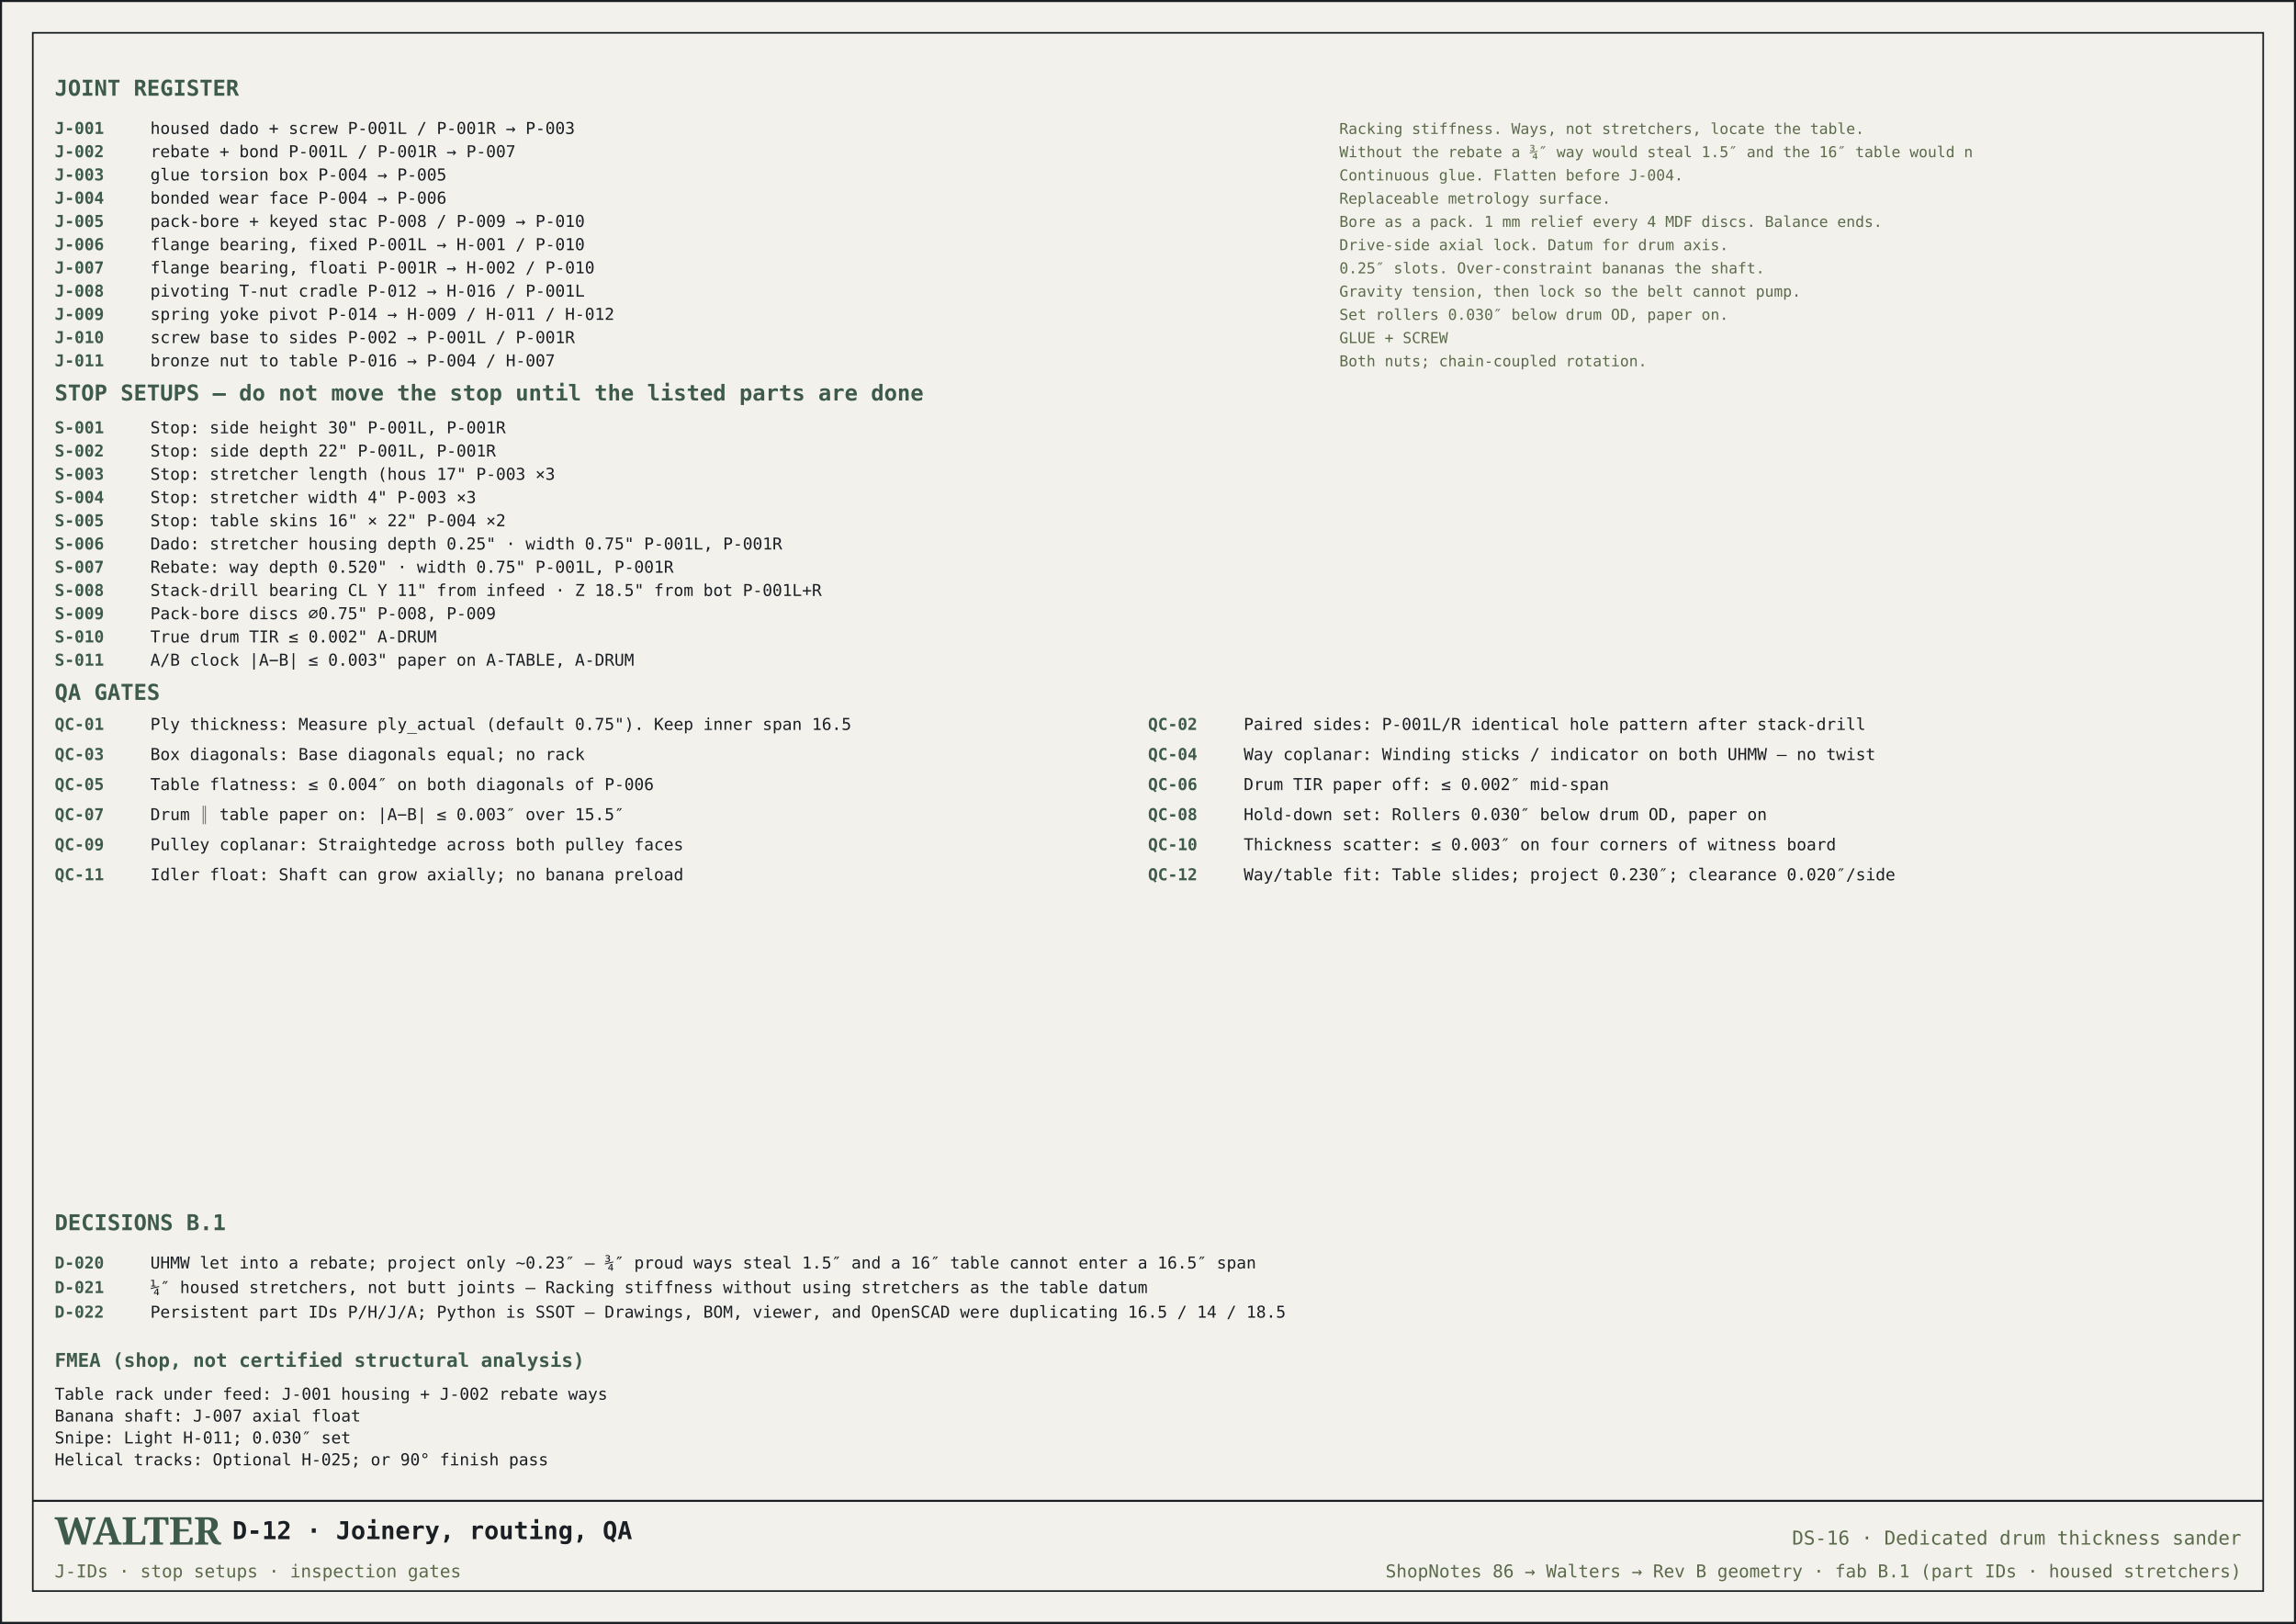
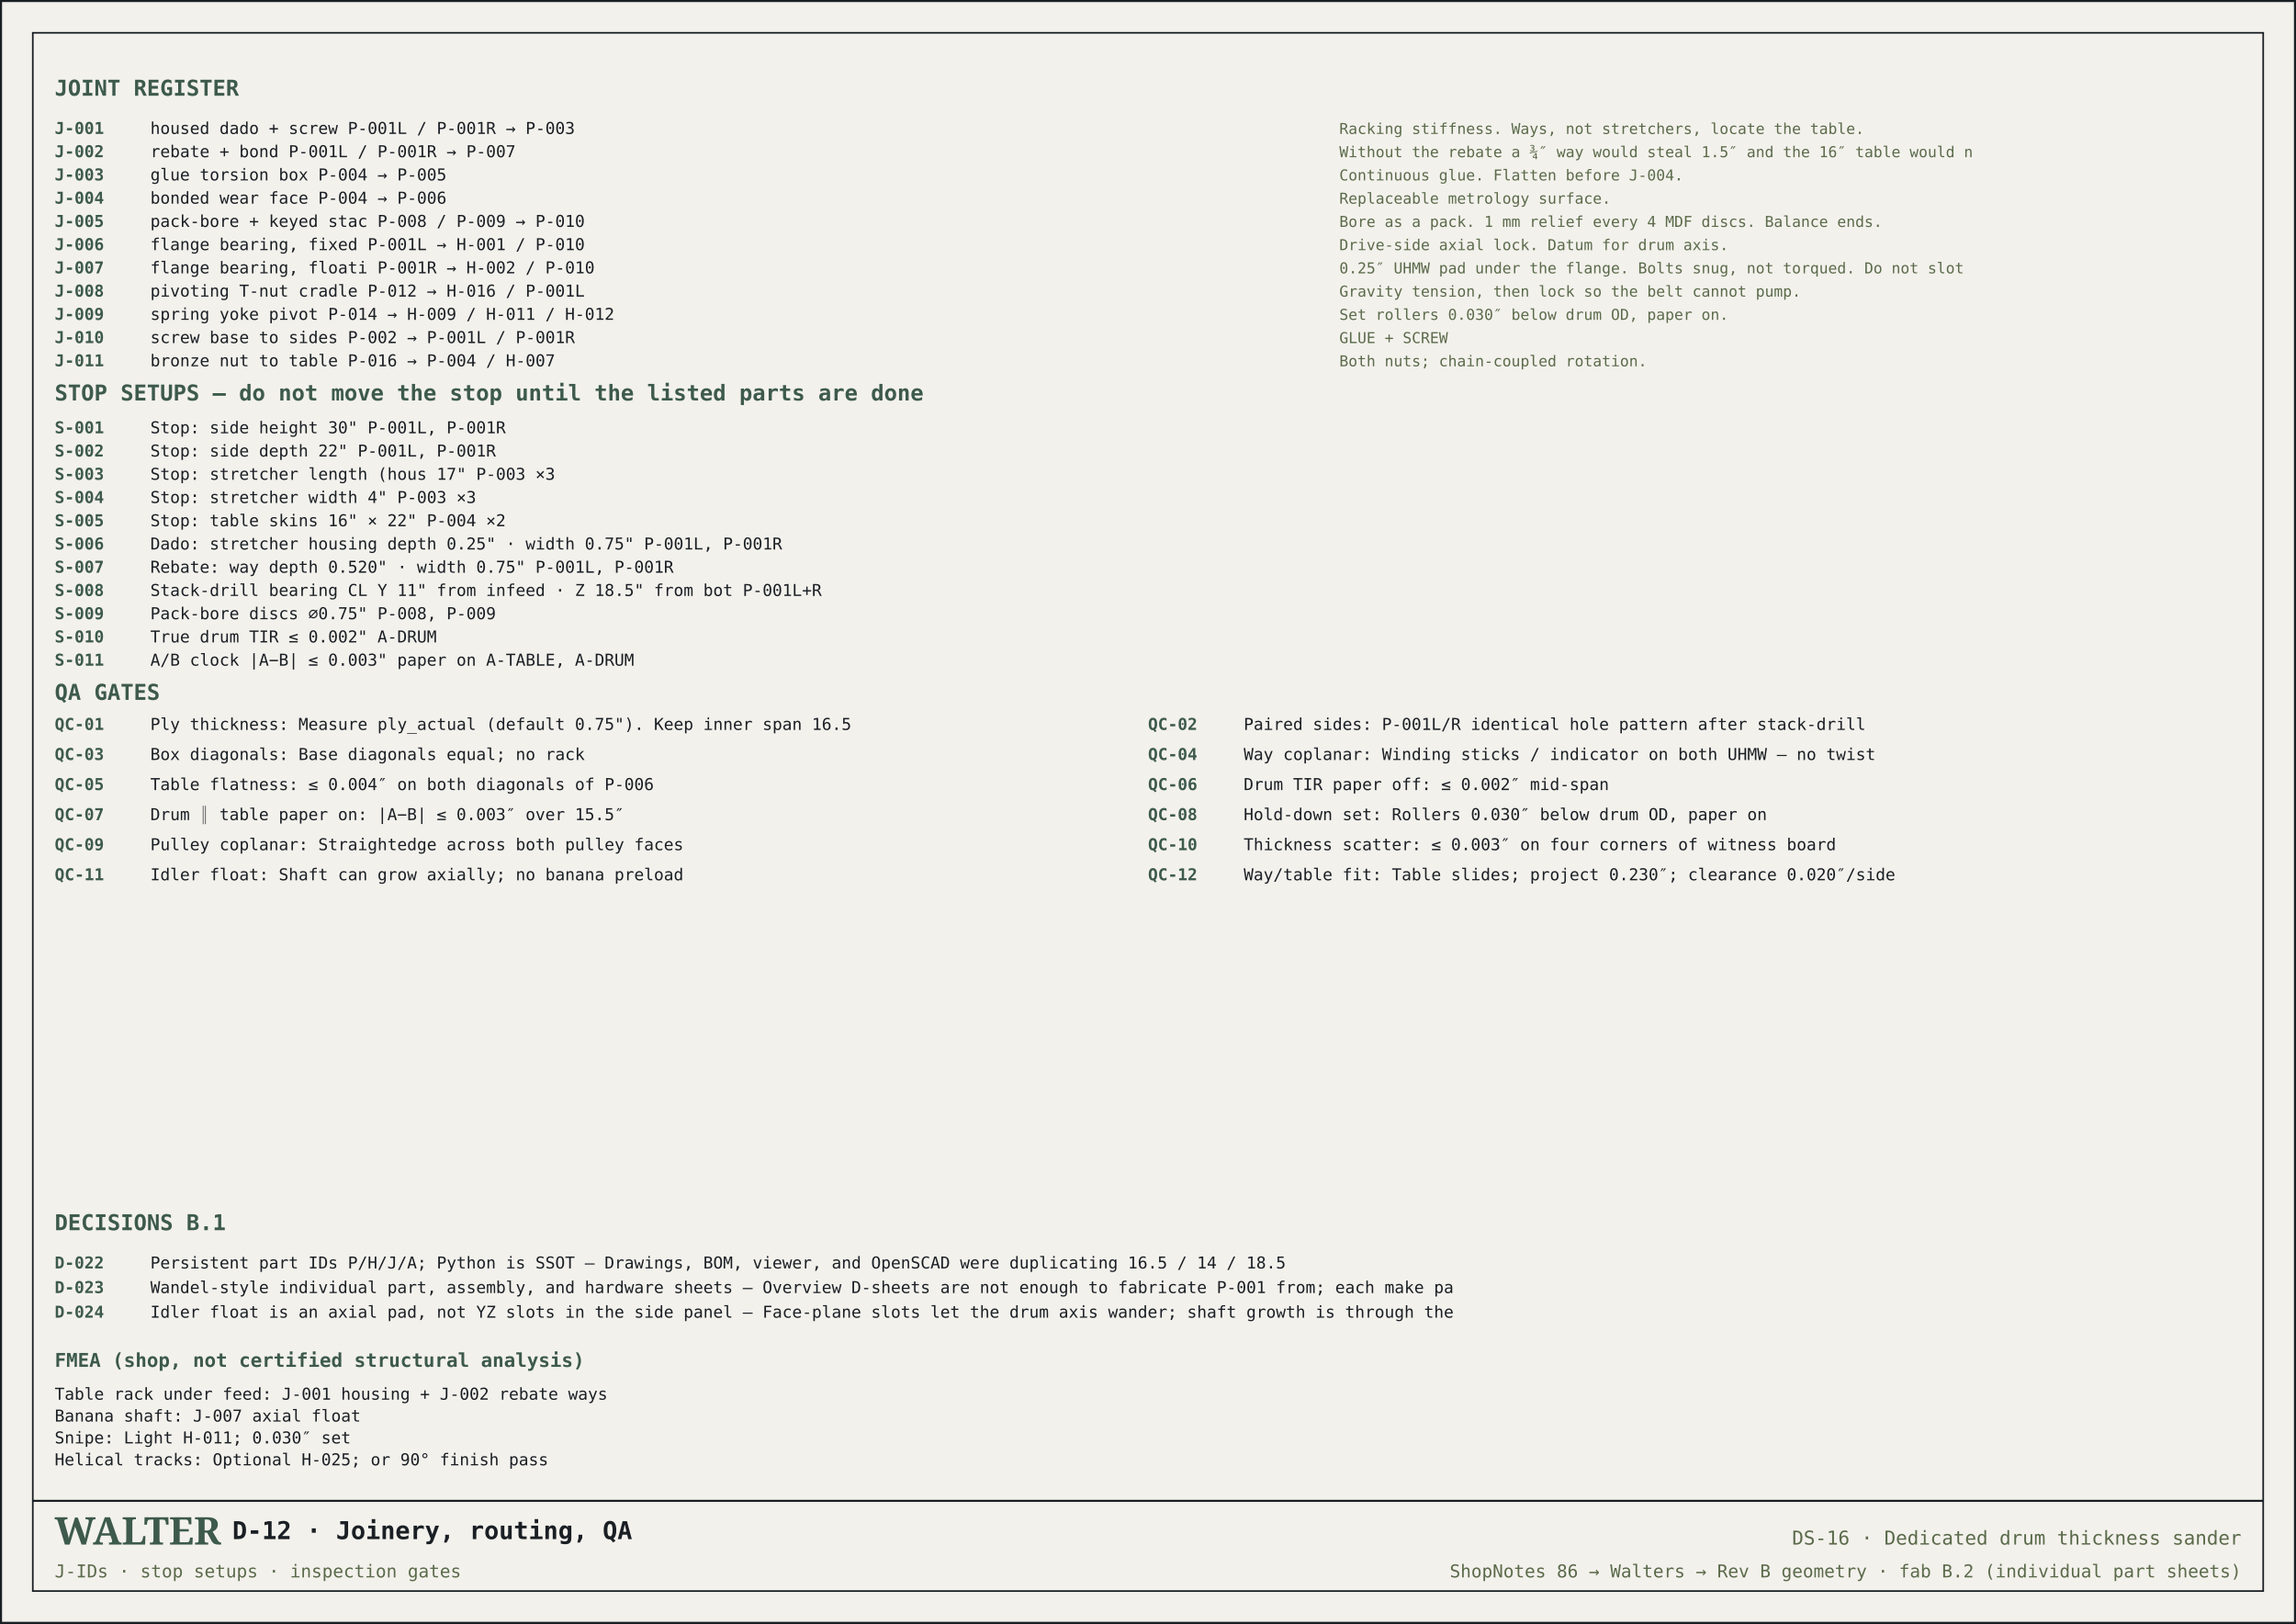
<svg xmlns="http://www.w3.org/2000/svg" width="1680" height="1188" viewBox="0 0 1680 1188">
  <rect x="0.0" y="0.0" width="1680.0" height="1188.0" fill="#f3f1ec" stroke="#1a1f24" stroke-width="3" />
  <rect x="24.0" y="24.0" width="1632.0" height="1140.0" fill="none" stroke="#1a1f24" stroke-width="1.2" />
  <line x1="24.0" y1="1098.0" x2="1656.0" y2="1098.0" stroke="#1a1f24" stroke-width="1.5" />
  <text x="40.0" y="1130.0" font-family="Georgia, serif" font-size="28" fill="#3d5a4c" text-anchor="start" font-weight="600">WALTER</text>
  <text x="170.0" y="1126.0" font-family="IBM Plex Mono, Menlo, monospace" font-size="18" fill="#1a1f24" text-anchor="start" font-weight="600">D-12  ·  Joinery, routing, QA</text>
  <text x="40.0" y="1154.0" font-family="IBM Plex Mono, Menlo, monospace" font-size="13" fill="#5a6a4a" text-anchor="start">J-IDs · stop setups · inspection gates</text>
  <text x="1640.0" y="1130.0" font-family="IBM Plex Mono, Menlo, monospace" font-size="14" fill="#5a6a4a" text-anchor="end">DS-16 · Dedicated drum thickness sander</text>
-   <text x="1640.0" y="1154.0" font-family="IBM Plex Mono, Menlo, monospace" font-size="13" fill="#5a6a4a" text-anchor="end">ShopNotes 86 → Walters → Rev B geometry · fab B.1 (part IDs · housed stretchers)</text>
+   <text x="1640.0" y="1154.0" font-family="IBM Plex Mono, Menlo, monospace" font-size="13" fill="#5a6a4a" text-anchor="end">ShopNotes 86 → Walters → Rev B geometry · fab B.2 (individual part sheets)</text>
  <text x="40.0" y="70.0" font-family="IBM Plex Mono, Menlo, monospace" font-size="16" fill="#3d5a4c" text-anchor="start" font-weight="600">JOINT REGISTER</text>
  <text x="40.0" y="98.0" font-family="IBM Plex Mono, Menlo, monospace" font-size="12" fill="#3d5a4c" text-anchor="start" font-weight="600">J-001</text>
  <text x="110.0" y="98.0" font-family="IBM Plex Mono, Menlo, monospace" font-size="12" fill="#1a1f24" text-anchor="start">housed dado + screw  P-001L / P-001R → P-003</text>
  <text x="980.0" y="98.0" font-family="IBM Plex Mono, Menlo, monospace" font-size="11" fill="#5a6a4a" text-anchor="start">Racking stiffness. Ways, not stretchers, locate the table.</text>
  <text x="40.0" y="115.0" font-family="IBM Plex Mono, Menlo, monospace" font-size="12" fill="#3d5a4c" text-anchor="start" font-weight="600">J-002</text>
  <text x="110.0" y="115.0" font-family="IBM Plex Mono, Menlo, monospace" font-size="12" fill="#1a1f24" text-anchor="start">rebate + bond  P-001L / P-001R → P-007</text>
  <text x="980.0" y="115.0" font-family="IBM Plex Mono, Menlo, monospace" font-size="11" fill="#5a6a4a" text-anchor="start">Without the rebate a ¾″ way would steal 1.5″ and the 16″ table would n</text>
  <text x="40.0" y="132.0" font-family="IBM Plex Mono, Menlo, monospace" font-size="12" fill="#3d5a4c" text-anchor="start" font-weight="600">J-003</text>
  <text x="110.0" y="132.0" font-family="IBM Plex Mono, Menlo, monospace" font-size="12" fill="#1a1f24" text-anchor="start">glue torsion box  P-004 → P-005</text>
  <text x="980.0" y="132.0" font-family="IBM Plex Mono, Menlo, monospace" font-size="11" fill="#5a6a4a" text-anchor="start">Continuous glue. Flatten before J-004.</text>
  <text x="40.0" y="149.0" font-family="IBM Plex Mono, Menlo, monospace" font-size="12" fill="#3d5a4c" text-anchor="start" font-weight="600">J-004</text>
  <text x="110.0" y="149.0" font-family="IBM Plex Mono, Menlo, monospace" font-size="12" fill="#1a1f24" text-anchor="start">bonded wear face  P-004 → P-006</text>
  <text x="980.0" y="149.0" font-family="IBM Plex Mono, Menlo, monospace" font-size="11" fill="#5a6a4a" text-anchor="start">Replaceable metrology surface.</text>
  <text x="40.0" y="166.0" font-family="IBM Plex Mono, Menlo, monospace" font-size="12" fill="#3d5a4c" text-anchor="start" font-weight="600">J-005</text>
  <text x="110.0" y="166.0" font-family="IBM Plex Mono, Menlo, monospace" font-size="12" fill="#1a1f24" text-anchor="start">pack-bore + keyed stac  P-008 / P-009 → P-010</text>
  <text x="980.0" y="166.0" font-family="IBM Plex Mono, Menlo, monospace" font-size="11" fill="#5a6a4a" text-anchor="start">Bore as a pack. 1 mm relief every 4 MDF discs. Balance ends.</text>
  <text x="40.0" y="183.0" font-family="IBM Plex Mono, Menlo, monospace" font-size="12" fill="#3d5a4c" text-anchor="start" font-weight="600">J-006</text>
  <text x="110.0" y="183.0" font-family="IBM Plex Mono, Menlo, monospace" font-size="12" fill="#1a1f24" text-anchor="start">flange bearing, fixed  P-001L → H-001 / P-010</text>
  <text x="980.0" y="183.0" font-family="IBM Plex Mono, Menlo, monospace" font-size="11" fill="#5a6a4a" text-anchor="start">Drive-side axial lock. Datum for drum axis.</text>
  <text x="40.0" y="200.0" font-family="IBM Plex Mono, Menlo, monospace" font-size="12" fill="#3d5a4c" text-anchor="start" font-weight="600">J-007</text>
  <text x="110.0" y="200.0" font-family="IBM Plex Mono, Menlo, monospace" font-size="12" fill="#1a1f24" text-anchor="start">flange bearing, floati  P-001R → H-002 / P-010</text>
-   <text x="980.0" y="200.0" font-family="IBM Plex Mono, Menlo, monospace" font-size="11" fill="#5a6a4a" text-anchor="start">0.25″ slots. Over-constraint bananas the shaft.</text>
+   <text x="980.0" y="200.0" font-family="IBM Plex Mono, Menlo, monospace" font-size="11" fill="#5a6a4a" text-anchor="start">0.25″ UHMW pad under the flange. Bolts snug, not torqued. Do not slot </text>
  <text x="40.0" y="217.0" font-family="IBM Plex Mono, Menlo, monospace" font-size="12" fill="#3d5a4c" text-anchor="start" font-weight="600">J-008</text>
  <text x="110.0" y="217.0" font-family="IBM Plex Mono, Menlo, monospace" font-size="12" fill="#1a1f24" text-anchor="start">pivoting T-nut cradle  P-012 → H-016 / P-001L</text>
  <text x="980.0" y="217.0" font-family="IBM Plex Mono, Menlo, monospace" font-size="11" fill="#5a6a4a" text-anchor="start">Gravity tension, then lock so the belt cannot pump.</text>
  <text x="40.0" y="234.0" font-family="IBM Plex Mono, Menlo, monospace" font-size="12" fill="#3d5a4c" text-anchor="start" font-weight="600">J-009</text>
  <text x="110.0" y="234.0" font-family="IBM Plex Mono, Menlo, monospace" font-size="12" fill="#1a1f24" text-anchor="start">spring yoke pivot  P-014 → H-009 / H-011 / H-012</text>
  <text x="980.0" y="234.0" font-family="IBM Plex Mono, Menlo, monospace" font-size="11" fill="#5a6a4a" text-anchor="start">Set rollers 0.030″ below drum OD, paper on.</text>
  <text x="40.0" y="251.0" font-family="IBM Plex Mono, Menlo, monospace" font-size="12" fill="#3d5a4c" text-anchor="start" font-weight="600">J-010</text>
  <text x="110.0" y="251.0" font-family="IBM Plex Mono, Menlo, monospace" font-size="12" fill="#1a1f24" text-anchor="start">screw base to sides  P-002 → P-001L / P-001R</text>
  <text x="980.0" y="251.0" font-family="IBM Plex Mono, Menlo, monospace" font-size="11" fill="#5a6a4a" text-anchor="start">GLUE + SCREW</text>
  <text x="40.0" y="268.0" font-family="IBM Plex Mono, Menlo, monospace" font-size="12" fill="#3d5a4c" text-anchor="start" font-weight="600">J-011</text>
  <text x="110.0" y="268.0" font-family="IBM Plex Mono, Menlo, monospace" font-size="12" fill="#1a1f24" text-anchor="start">bronze nut to table  P-016 → P-004 / H-007</text>
  <text x="980.0" y="268.0" font-family="IBM Plex Mono, Menlo, monospace" font-size="11" fill="#5a6a4a" text-anchor="start">Both nuts; chain-coupled rotation.</text>
  <text x="40.0" y="293.0" font-family="IBM Plex Mono, Menlo, monospace" font-size="16" fill="#3d5a4c" text-anchor="start" font-weight="600">STOP SETUPS  —  do not move the stop until the listed parts are done</text>
  <text x="40.0" y="317.0" font-family="IBM Plex Mono, Menlo, monospace" font-size="12" fill="#3d5a4c" text-anchor="start" font-weight="600">S-001</text>
  <text x="110.0" y="317.0" font-family="IBM Plex Mono, Menlo, monospace" font-size="12" fill="#1a1f24" text-anchor="start">Stop: side height  30"  P-001L, P-001R</text>
  <text x="40.0" y="334.0" font-family="IBM Plex Mono, Menlo, monospace" font-size="12" fill="#3d5a4c" text-anchor="start" font-weight="600">S-002</text>
  <text x="110.0" y="334.0" font-family="IBM Plex Mono, Menlo, monospace" font-size="12" fill="#1a1f24" text-anchor="start">Stop: side depth  22"  P-001L, P-001R</text>
  <text x="40.0" y="351.0" font-family="IBM Plex Mono, Menlo, monospace" font-size="12" fill="#3d5a4c" text-anchor="start" font-weight="600">S-003</text>
  <text x="110.0" y="351.0" font-family="IBM Plex Mono, Menlo, monospace" font-size="12" fill="#1a1f24" text-anchor="start">Stop: stretcher length (hous  17"  P-003 ×3</text>
  <text x="40.0" y="368.0" font-family="IBM Plex Mono, Menlo, monospace" font-size="12" fill="#3d5a4c" text-anchor="start" font-weight="600">S-004</text>
  <text x="110.0" y="368.0" font-family="IBM Plex Mono, Menlo, monospace" font-size="12" fill="#1a1f24" text-anchor="start">Stop: stretcher width  4"  P-003 ×3</text>
  <text x="40.0" y="385.0" font-family="IBM Plex Mono, Menlo, monospace" font-size="12" fill="#3d5a4c" text-anchor="start" font-weight="600">S-005</text>
  <text x="110.0" y="385.0" font-family="IBM Plex Mono, Menlo, monospace" font-size="12" fill="#1a1f24" text-anchor="start">Stop: table skins  16" × 22"  P-004 ×2</text>
  <text x="40.0" y="402.0" font-family="IBM Plex Mono, Menlo, monospace" font-size="12" fill="#3d5a4c" text-anchor="start" font-weight="600">S-006</text>
  <text x="110.0" y="402.0" font-family="IBM Plex Mono, Menlo, monospace" font-size="12" fill="#1a1f24" text-anchor="start">Dado: stretcher housing  depth 0.25" · width 0.75"  P-001L, P-001R</text>
  <text x="40.0" y="419.0" font-family="IBM Plex Mono, Menlo, monospace" font-size="12" fill="#3d5a4c" text-anchor="start" font-weight="600">S-007</text>
  <text x="110.0" y="419.0" font-family="IBM Plex Mono, Menlo, monospace" font-size="12" fill="#1a1f24" text-anchor="start">Rebate: way  depth 0.520" · width 0.75"  P-001L, P-001R</text>
  <text x="40.0" y="436.0" font-family="IBM Plex Mono, Menlo, monospace" font-size="12" fill="#3d5a4c" text-anchor="start" font-weight="600">S-008</text>
  <text x="110.0" y="436.0" font-family="IBM Plex Mono, Menlo, monospace" font-size="12" fill="#1a1f24" text-anchor="start">Stack-drill bearing CL  Y 11" from infeed · Z 18.5" from bot  P-001L+R</text>
  <text x="40.0" y="453.0" font-family="IBM Plex Mono, Menlo, monospace" font-size="12" fill="#3d5a4c" text-anchor="start" font-weight="600">S-009</text>
  <text x="110.0" y="453.0" font-family="IBM Plex Mono, Menlo, monospace" font-size="12" fill="#1a1f24" text-anchor="start">Pack-bore discs  ⌀0.75"  P-008, P-009</text>
  <text x="40.0" y="470.0" font-family="IBM Plex Mono, Menlo, monospace" font-size="12" fill="#3d5a4c" text-anchor="start" font-weight="600">S-010</text>
  <text x="110.0" y="470.0" font-family="IBM Plex Mono, Menlo, monospace" font-size="12" fill="#1a1f24" text-anchor="start">True drum  TIR ≤ 0.002"  A-DRUM</text>
  <text x="40.0" y="487.0" font-family="IBM Plex Mono, Menlo, monospace" font-size="12" fill="#3d5a4c" text-anchor="start" font-weight="600">S-011</text>
  <text x="110.0" y="487.0" font-family="IBM Plex Mono, Menlo, monospace" font-size="12" fill="#1a1f24" text-anchor="start">A/B clock  |A−B| ≤ 0.003" paper on  A-TABLE, A-DRUM</text>
  <text x="40.0" y="512.0" font-family="IBM Plex Mono, Menlo, monospace" font-size="16" fill="#3d5a4c" text-anchor="start" font-weight="600">QA GATES</text>
  <text x="40.0" y="534.0" font-family="IBM Plex Mono, Menlo, monospace" font-size="12" fill="#3d5a4c" text-anchor="start" font-weight="600">QC-01</text>
  <text x="110.0" y="534.0" font-family="IBM Plex Mono, Menlo, monospace" font-size="12" fill="#1a1f24" text-anchor="start">Ply thickness: Measure ply_actual (default 0.75"). Keep inner span 16.5</text>
  <text x="840.0" y="534.0" font-family="IBM Plex Mono, Menlo, monospace" font-size="12" fill="#3d5a4c" text-anchor="start" font-weight="600">QC-02</text>
  <text x="910.0" y="534.0" font-family="IBM Plex Mono, Menlo, monospace" font-size="12" fill="#1a1f24" text-anchor="start">Paired sides: P-001L/R identical hole pattern after stack-drill</text>
  <text x="40.0" y="556.0" font-family="IBM Plex Mono, Menlo, monospace" font-size="12" fill="#3d5a4c" text-anchor="start" font-weight="600">QC-03</text>
  <text x="110.0" y="556.0" font-family="IBM Plex Mono, Menlo, monospace" font-size="12" fill="#1a1f24" text-anchor="start">Box diagonals: Base diagonals equal; no rack</text>
  <text x="840.0" y="556.0" font-family="IBM Plex Mono, Menlo, monospace" font-size="12" fill="#3d5a4c" text-anchor="start" font-weight="600">QC-04</text>
  <text x="910.0" y="556.0" font-family="IBM Plex Mono, Menlo, monospace" font-size="12" fill="#1a1f24" text-anchor="start">Way coplanar: Winding sticks / indicator on both UHMW — no twist</text>
  <text x="40.0" y="578.0" font-family="IBM Plex Mono, Menlo, monospace" font-size="12" fill="#3d5a4c" text-anchor="start" font-weight="600">QC-05</text>
  <text x="110.0" y="578.0" font-family="IBM Plex Mono, Menlo, monospace" font-size="12" fill="#1a1f24" text-anchor="start">Table flatness: ≤ 0.004″ on both diagonals of P-006</text>
  <text x="840.0" y="578.0" font-family="IBM Plex Mono, Menlo, monospace" font-size="12" fill="#3d5a4c" text-anchor="start" font-weight="600">QC-06</text>
  <text x="910.0" y="578.0" font-family="IBM Plex Mono, Menlo, monospace" font-size="12" fill="#1a1f24" text-anchor="start">Drum TIR paper off: ≤ 0.002″ mid-span</text>
  <text x="40.0" y="600.0" font-family="IBM Plex Mono, Menlo, monospace" font-size="12" fill="#3d5a4c" text-anchor="start" font-weight="600">QC-07</text>
  <text x="110.0" y="600.0" font-family="IBM Plex Mono, Menlo, monospace" font-size="12" fill="#1a1f24" text-anchor="start">Drum ∥ table paper on: |A−B| ≤ 0.003″ over 15.5″</text>
  <text x="840.0" y="600.0" font-family="IBM Plex Mono, Menlo, monospace" font-size="12" fill="#3d5a4c" text-anchor="start" font-weight="600">QC-08</text>
  <text x="910.0" y="600.0" font-family="IBM Plex Mono, Menlo, monospace" font-size="12" fill="#1a1f24" text-anchor="start">Hold-down set: Rollers 0.030″ below drum OD, paper on</text>
  <text x="40.0" y="622.0" font-family="IBM Plex Mono, Menlo, monospace" font-size="12" fill="#3d5a4c" text-anchor="start" font-weight="600">QC-09</text>
  <text x="110.0" y="622.0" font-family="IBM Plex Mono, Menlo, monospace" font-size="12" fill="#1a1f24" text-anchor="start">Pulley coplanar: Straightedge across both pulley faces</text>
  <text x="840.0" y="622.0" font-family="IBM Plex Mono, Menlo, monospace" font-size="12" fill="#3d5a4c" text-anchor="start" font-weight="600">QC-10</text>
  <text x="910.0" y="622.0" font-family="IBM Plex Mono, Menlo, monospace" font-size="12" fill="#1a1f24" text-anchor="start">Thickness scatter: ≤ 0.003″ on four corners of witness board</text>
  <text x="40.0" y="644.0" font-family="IBM Plex Mono, Menlo, monospace" font-size="12" fill="#3d5a4c" text-anchor="start" font-weight="600">QC-11</text>
  <text x="110.0" y="644.0" font-family="IBM Plex Mono, Menlo, monospace" font-size="12" fill="#1a1f24" text-anchor="start">Idler float: Shaft can grow axially; no banana preload</text>
  <text x="840.0" y="644.0" font-family="IBM Plex Mono, Menlo, monospace" font-size="12" fill="#3d5a4c" text-anchor="start" font-weight="600">QC-12</text>
  <text x="910.0" y="644.0" font-family="IBM Plex Mono, Menlo, monospace" font-size="12" fill="#1a1f24" text-anchor="start">Way/table fit: Table slides; project 0.230″; clearance 0.020″/side</text>
  <text x="40.0" y="900.0" font-family="IBM Plex Mono, Menlo, monospace" font-size="16" fill="#3d5a4c" text-anchor="start" font-weight="600">DECISIONS B.1</text>
-   <text x="40.0" y="928.0" font-family="IBM Plex Mono, Menlo, monospace" font-size="12" fill="#3d5a4c" text-anchor="start" font-weight="600">D-020</text>
-   <text x="110.0" y="928.0" font-family="IBM Plex Mono, Menlo, monospace" font-size="12" fill="#1a1f24" text-anchor="start">UHMW let into a rebate; project only ~0.23″  —  ¾″ proud ways steal 1.5″ and a 16″ table cannot enter a 16.5″ span</text>
-   <text x="40.0" y="946.0" font-family="IBM Plex Mono, Menlo, monospace" font-size="12" fill="#3d5a4c" text-anchor="start" font-weight="600">D-021</text>
-   <text x="110.0" y="946.0" font-family="IBM Plex Mono, Menlo, monospace" font-size="12" fill="#1a1f24" text-anchor="start">¼″ housed stretchers, not butt joints  —  Racking stiffness without using stretchers as the table datum</text>
-   <text x="40.0" y="964.0" font-family="IBM Plex Mono, Menlo, monospace" font-size="12" fill="#3d5a4c" text-anchor="start" font-weight="600">D-022</text>
-   <text x="110.0" y="964.0" font-family="IBM Plex Mono, Menlo, monospace" font-size="12" fill="#1a1f24" text-anchor="start">Persistent part IDs P/H/J/A; Python is SSOT  —  Drawings, BOM, viewer, and OpenSCAD were duplicating 16.5 / 14 / 18.5</text>
+   <text x="40.0" y="928.0" font-family="IBM Plex Mono, Menlo, monospace" font-size="12" fill="#3d5a4c" text-anchor="start" font-weight="600">D-022</text>
+   <text x="110.0" y="928.0" font-family="IBM Plex Mono, Menlo, monospace" font-size="12" fill="#1a1f24" text-anchor="start">Persistent part IDs P/H/J/A; Python is SSOT  —  Drawings, BOM, viewer, and OpenSCAD were duplicating 16.5 / 14 / 18.5</text>
+   <text x="40.0" y="946.0" font-family="IBM Plex Mono, Menlo, monospace" font-size="12" fill="#3d5a4c" text-anchor="start" font-weight="600">D-023</text>
+   <text x="110.0" y="946.0" font-family="IBM Plex Mono, Menlo, monospace" font-size="12" fill="#1a1f24" text-anchor="start">Wandel-style individual part, assembly, and hardware sheets  —  Overview D-sheets are not enough to fabricate P-001 from; each make pa</text>
+   <text x="40.0" y="964.0" font-family="IBM Plex Mono, Menlo, monospace" font-size="12" fill="#3d5a4c" text-anchor="start" font-weight="600">D-024</text>
+   <text x="110.0" y="964.0" font-family="IBM Plex Mono, Menlo, monospace" font-size="12" fill="#1a1f24" text-anchor="start">Idler float is an axial pad, not YZ slots in the side panel  —  Face-plane slots let the drum axis wander; shaft growth is through the</text>
  <text x="40.0" y="1000.0" font-family="IBM Plex Mono, Menlo, monospace" font-size="14" fill="#3d5a4c" text-anchor="start" font-weight="600">FMEA (shop, not certified structural analysis)</text>
  <text x="40.0" y="1024.0" font-family="IBM Plex Mono, Menlo, monospace" font-size="12" fill="#1a1f24" text-anchor="start">Table rack under feed: J-001 housing + J-002 rebate ways</text>
  <text x="40.0" y="1040.0" font-family="IBM Plex Mono, Menlo, monospace" font-size="12" fill="#1a1f24" text-anchor="start">Banana shaft: J-007 axial float</text>
  <text x="40.0" y="1056.0" font-family="IBM Plex Mono, Menlo, monospace" font-size="12" fill="#1a1f24" text-anchor="start">Snipe: Light H-011; 0.030″ set</text>
  <text x="40.0" y="1072.0" font-family="IBM Plex Mono, Menlo, monospace" font-size="12" fill="#1a1f24" text-anchor="start">Helical tracks: Optional H-025; or 90° finish pass</text>
</svg>
